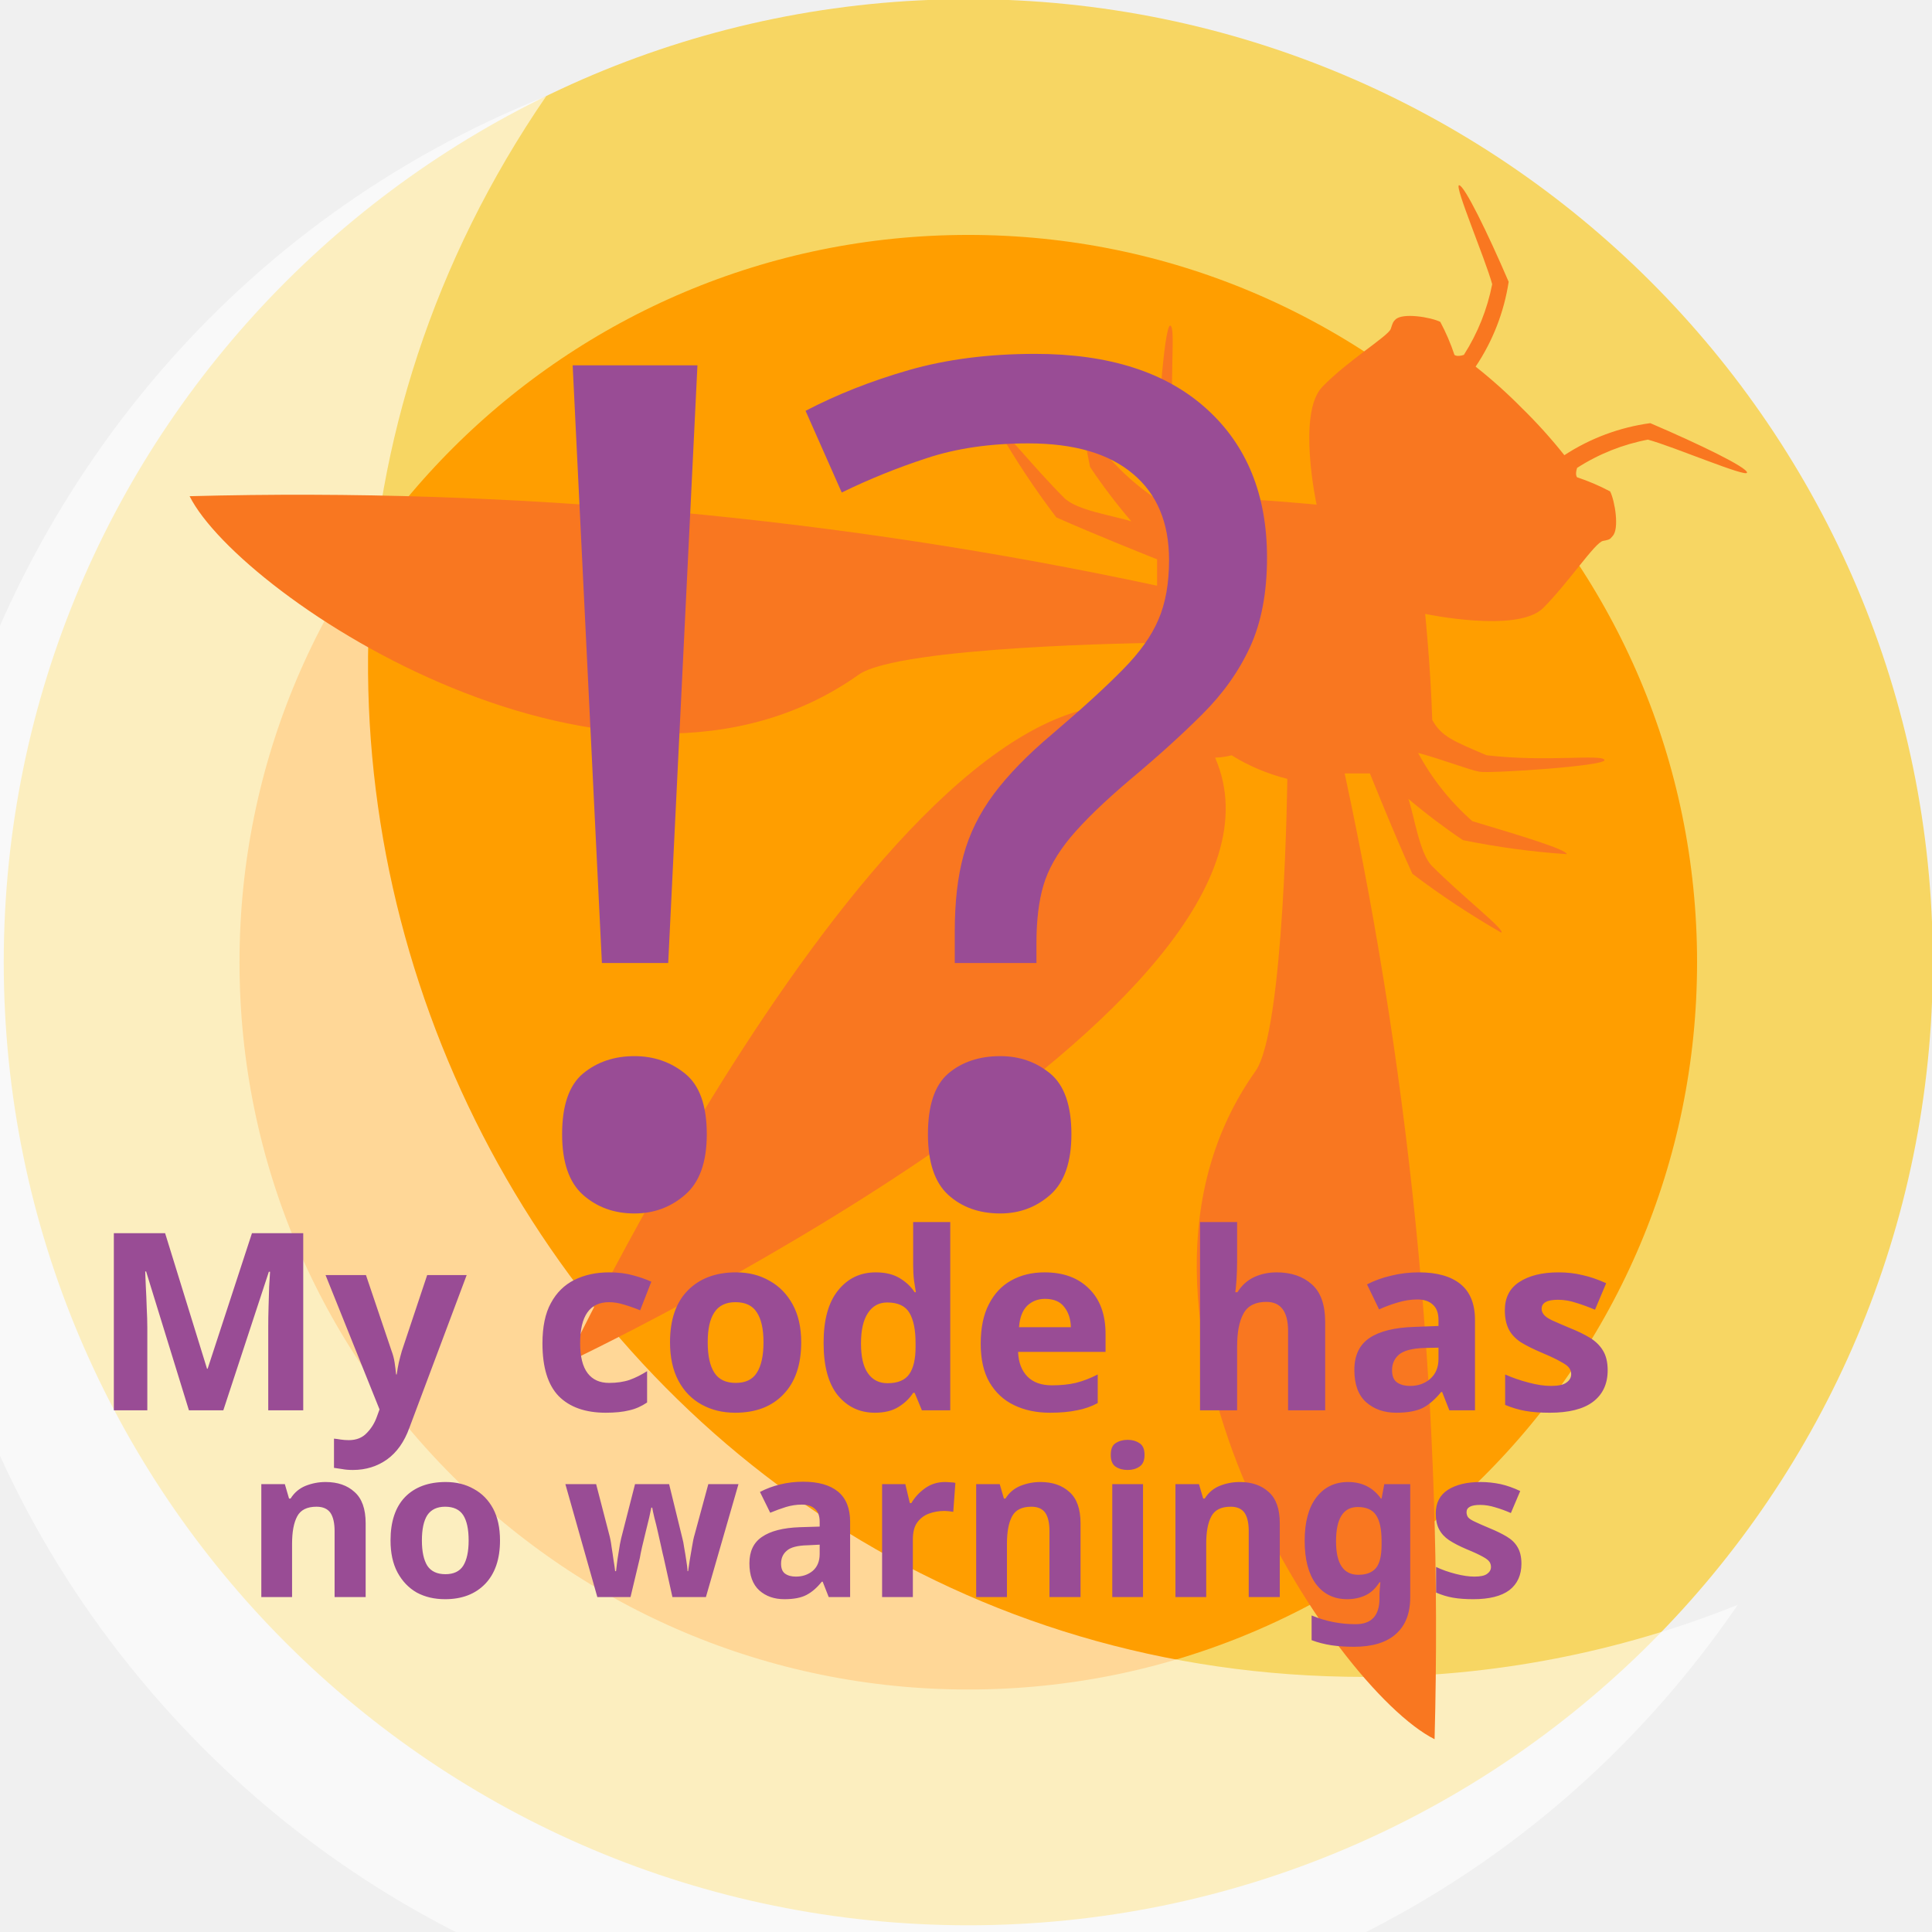
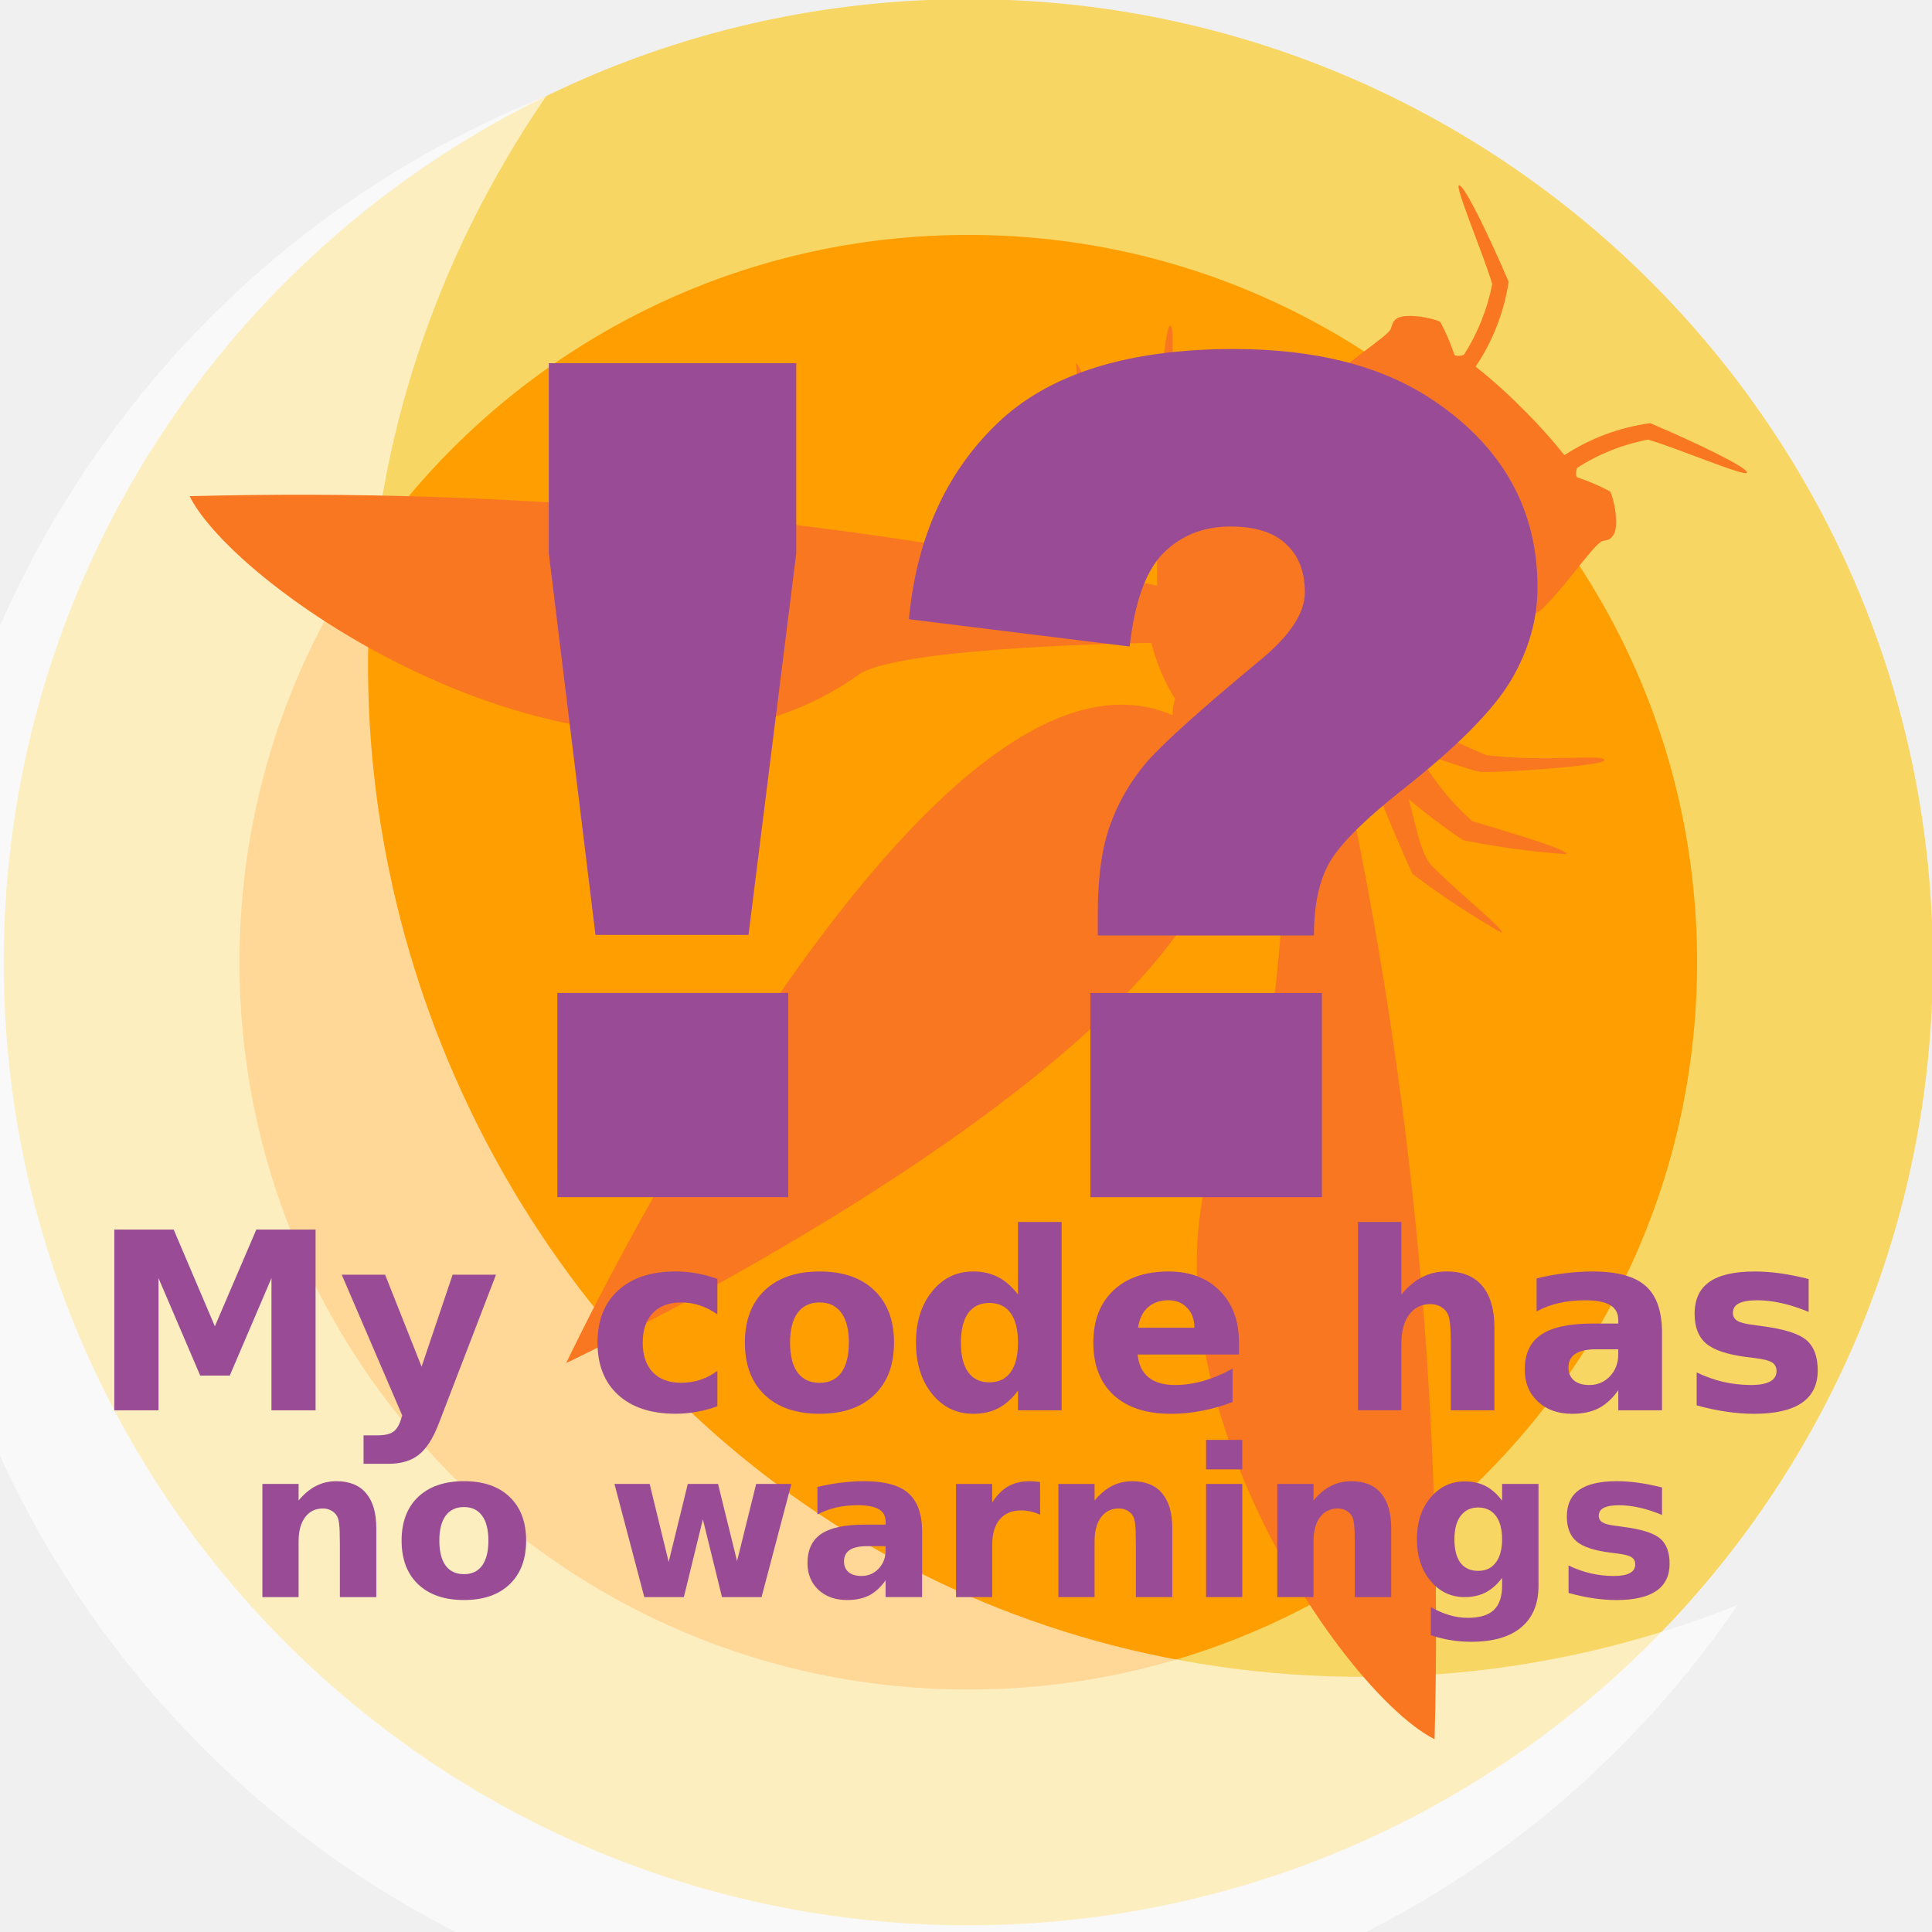
<svg xmlns="http://www.w3.org/2000/svg" viewBox="0 0 100.157 100.157" version="1.1" id="svg39" width="26.5mm" height="26.5mm">
  <defs id="defs7">
    <style id="style2">.cls-1{fill:none;}.cls-2{clip-path:url(#clip-path);}.cls-3{fill:#970b27;stroke:#970b27;stroke-width:10px;}.cls-3,.cls-5,.cls-6,.cls-8{stroke-miterlimit:10;}.cls-4{fill:#6b0816;}.cls-5{fill:#c6c6c6;}.cls-5,.cls-6,.cls-8{stroke:#878787;}.cls-10,.cls-6,.cls-7,.cls-8,.cls-9{fill:#fff;}.cls-7{font-size:10.77px;font-family:HalisR-SBlack, Halis R;}.cls-8{stroke-width:0.75px;}.cls-9{opacity:0.07;}.cls-10,.cls-12{font-size:6.98px;font-family:Hind-SemiBold, Hind;font-weight:700;}.cls-11{font-size:8.73px;}.cls-12{fill:#e6332a;}</style>
  </defs>
  <g id="layer4" transform="translate(0,0.1574755)">
    <ellipse style="fill:#ff9e00;fill-opacity:1;stroke:#f7d663;stroke-width:12.222px;stroke-miterlimit:10;stroke-opacity:1" id="circle11" cy="49.725" cx="50.197" class="cls-3" rx="43.892" ry="43.815" />
    <path style="opacity:0.59;fill:#ffffff;stroke-width:1.222" id="path25" d="M 70.724,86.775 C 28.983,86.764 4.735,39.209 28.316,4.828 -4.035,17.774 -15.078,59.096 6.736,86.231 28.55,113.366 70.422,111.762 90.089,83.038 c -6.156,2.472 -12.73,3.741 -19.365,3.737 z" class="cls-9" />
    <path style="opacity:1;fill:#f97720;fill-opacity:1;stroke-width:1.222" id="path13" d="m 78.896,20.998 a 26.203,26.157 0 0 1 2.202,2.442 10.789,10.77 0 0 1 4.453,-1.661 c 2.569,1.099 5.028,2.296 5.016,2.564 -0.012,0.269 -3.792,-1.343 -5.138,-1.71 a 10.349,10.331 0 0 0 -3.67,1.465 c -0.122,0.366 0,0.488 0,0.488 a 11.01,10.99 0 0 1 1.713,0.733 c 0.245,0.488 0.489,1.954 0.122,2.32 -0.122,0.122 -0.073,0.171 -0.489,0.244 -0.416,0.073 -1.786,2.161 -3.107,3.48 -1.321,1.319 -6.116,0.305 -6.116,0.305 0,0 0.281,2.748 0.367,5.495 0.477,0.867 1.101,1.099 2.814,1.832 3.058,0.366 6.006,-0.073 6.116,0.244 0.11,0.317 -5.945,0.708 -6.483,0.611 -0.538,-0.098 -1.835,-0.611 -3.181,-0.977 a 12.771,12.749 0 0 0 2.814,3.541 c 2.447,0.733 4.893,1.465 4.893,1.71 A 40.626,40.554 0 0 1 75.837,43.394 32.735,32.678 0 0 1 73.012,41.257 c 0.318,0.94 0.575,2.821 1.223,3.48 1.651,1.649 3.792,3.297 3.596,3.456 A 43.672,43.595 0 0 1 73.22,45.14 C 72.339,43.235 71.018,39.938 71.018,39.938 h -1.309 a 211.312,210.94 0 0 1 4.661,50.067 c -5.285,-2.65 -18.178,-22.115 -9.285,-34.632 1.505,-2.1 1.651,-15.154 1.651,-15.154 a 10.129,10.111 0 0 1 -2.887,-1.221 3.841,3.834 0 0 1 -0.856,0.122 c 5.615,12.846 -33.641,31.383 -33.641,31.383 0,0 18.57,-39.186 31.439,-33.581 a 3.168,3.163 0 0 1 0.122,-0.855 10.019,10.001 0 0 1 -1.223,-2.894 c 0,0 -13.089,0.159 -15.181,1.649 -12.551,8.902 -32.038,-3.993 -34.68,-9.256 a 211.826,211.453 0 0 1 50.155,4.64 v -1.368 c 0,0 -3.315,-1.319 -5.223,-2.174 a 42.62,42.545 0 0 1 -3.058,-4.616 c 0.159,-0.183 1.81,1.954 3.462,3.602 0.661,0.659 2.532,0.916 3.486,1.221 a 29.922,29.869 0 0 1 -2.141,-2.821 40.626,40.554 0 0 1 -0.734,-5.373 c 0.245,0 0.979,2.442 1.713,4.885 a 12.771,12.749 0 0 0 3.548,2.809 c -0.367,-1.343 -0.856,-2.564 -0.979,-3.175 -0.122,-0.611 0.294,-6.582 0.612,-6.472 0.318,0.11 -0.122,3.053 0.245,6.106 0.734,1.71 0.966,2.32 1.835,2.809 2.74,0.085 5.505,0.366 5.505,0.366 0,0 -1.028,-4.738 0.294,-6.106 1.321,-1.368 3.425,-2.638 3.548,-3.004 0.122,-0.366 0.122,-0.366 0.245,-0.488 0.367,-0.366 1.835,-0.122 2.324,0.122 a 11.01,10.99 0 0 1 0.734,1.71 c 0,0 0.122,0.122 0.489,0 a 10.582,10.563 0 0 0 1.468,-3.663 C 76.987,13.231 75.373,9.446 75.642,9.446 c 0.269,0 1.468,2.442 2.569,5.007 a 10.851,10.832 0 0 1 -1.713,4.396 26.203,26.157 0 0 1 2.398,2.149 z" class="cls-4" />
  </g>
  <g id="layer1" transform="translate(0,0.1574755)" />
  <g id="layer2" transform="translate(0,0.1574755)" />
  <g id="layer3" transform="translate(0,0.1574755)">
-     <text style="font-weight:700;font-size:7.741px;font-family:Hind-SemiBold, Hind;fill:#994c95;fill-opacity:1;stroke-width:1.109;" id="text31" class="cls-10" x="4.742" y="72.995" transform="scale(1.000562,0.9994385)">
-       <tspan style="font-style:normal;font-variant:normal;font-weight:bold;font-stretch:normal;font-size:12.858px;font-family:Hind-SemiBold, Hind;-inkscape-font-specification:'Hind-SemiBold, Hind, Bold';font-variant-ligatures:normal;font-variant-caps:normal;font-variant-numeric:normal;font-feature-settings:normal;text-align:start;writing-mode:lr-tb;text-anchor:start;fill:#994c95;fill-opacity:1;stroke-width:1.109;" id="tspan1002">My code has</tspan>
-     </text>
-     <text style="font-weight:700;font-size:8.068px;font-family:Hind-SemiBold, Hind;fill:#994c95;fill-opacity:1;stroke-width:1.156" id="text33" class="cls-12" x="12.694" y="82.684" transform="scale(1.000562,0.9994385)">
-       <tspan style="font-style:normal;font-variant:normal;font-weight:bold;font-stretch:normal;font-size:10.735px;font-family:Hind-SemiBold, Hind;-inkscape-font-specification:'Hind-SemiBold, Hind, Bold';font-variant-ligatures:normal;font-variant-caps:normal;font-variant-numeric:normal;font-feature-settings:normal;text-align:start;writing-mode:lr-tb;text-anchor:start;fill:#994c95;fill-opacity:1;stroke-width:1.156" id="tspan889">no warnings</tspan>
-     </text>
-     <text xml:space="preserve" style="font-style:normal;font-variant:normal;font-weight:normal;font-stretch:normal;font-size:60.397px;line-height:1.25;font-family:'Arial Black';-inkscape-font-specification:'Arial Black, ';letter-spacing:0px;word-spacing:0px;fill:#994c95;fill-opacity:1;stroke:none;stroke-width:1.51px;stroke-linecap:butt;stroke-linejoin:miter;stroke-opacity:1" x="24.795" y="61.906" id="text1022">
-       <tspan id="tspan1020" x="24.795" y="61.906" style="stroke-width:1.51px">!?</tspan>
-     </text>
+     <g aria-label="My code has" transform="scale(1.000562,0.9994385)" style="font-weight:700;font-size:7.741px;font-family:Hind-SemiBold, Hind;fill:#994c95;fill-opacity:1;stroke-width:1.109" id="text31">
+       <path d="m 5.922,63.622 h 3.076 l 2.135,5.016 2.147,-5.016 h 3.07 v 9.373 h -2.285 v -6.856 l -2.16,5.054 H 10.373 L 8.213,66.139 v 6.856 H 5.922 Z" style="font-style:normal;font-variant:normal;font-weight:bold;font-stretch:normal;font-family:sans-serif;-inkscape-font-specification:'sans-serif Bold'" id="path857" />
+       <path d="m 17.706,65.963 h 2.248 l 1.89,4.771 1.607,-4.771 h 2.248 l -2.957,7.697 q -0.446,1.174 -1.042,1.639 -0.59,0.471 -1.563,0.471 h -1.3 v -1.475 h 0.703 q 0.571,0 0.829,-0.182 0.264,-0.182 0.408,-0.653 l 0.063,-0.195 z" style="font-style:normal;font-variant:normal;font-weight:bold;font-stretch:normal;font-family:sans-serif;-inkscape-font-specification:'sans-serif Bold'" id="path859" />
+       <path d="m 37.168,66.183 v 1.833 q -0.458,-0.314 -0.923,-0.465 -0.458,-0.151 -0.954,-0.151 -0.942,0 -1.469,0.552 -0.521,0.546 -0.521,1.532 0,0.986 0.521,1.538 0.527,0.546 1.469,0.546 0.527,0 0.998,-0.157 0.477,-0.157 0.879,-0.465 v 1.839 q -0.527,0.195 -1.074,0.289 -0.54,0.1 -1.086,0.1 -1.902,0 -2.976,-0.973 -1.074,-0.979 -1.074,-2.718 0,-1.739 1.074,-2.712 1.074,-0.979 2.976,-0.979 0.552,0 1.086,0.1 0.54,0.094 1.074,0.289 z" style="font-style:normal;font-variant:normal;font-weight:bold;font-stretch:normal;font-family:sans-serif;-inkscape-font-specification:'sans-serif Bold'" id="path861" />
+       <path d="m 42.467,67.401 q -0.747,0 -1.143,0.54 -0.389,0.534 -0.389,1.544 0,1.011 0.389,1.551 0.396,0.534 1.143,0.534 0.735,0 1.124,-0.534 0.389,-0.54 0.389,-1.551 0,-1.011 -0.389,-1.544 -0.389,-0.54 -1.124,-0.54 z m 0,-1.607 q 1.814,0 2.831,0.979 1.023,0.979 1.023,2.712 0,1.733 -1.023,2.712 -1.017,0.979 -2.831,0.979 -1.821,0 -2.85,-0.979 -1.023,-0.979 -1.023,-2.712 0,-1.733 1.023,-2.712 1.03,-0.979 2.85,-0.979 z" style="font-style:normal;font-variant:normal;font-weight:bold;font-stretch:normal;font-family:sans-serif;-inkscape-font-specification:'sans-serif Bold'" id="path863" />
+       <path d="m 52.744,66.993 v -3.767 h 2.26 v 9.769 h -2.26 v -1.017 q -0.465,0.622 -1.023,0.91 -0.559,0.289 -1.293,0.289 -1.3,0 -2.135,-1.03 -0.835,-1.036 -0.835,-2.662 0,-1.626 0.835,-2.656 0.835,-1.036 2.135,-1.036 0.728,0 1.287,0.295 0.565,0.289 1.03,0.904 z m -1.482,4.552 q 0.722,0 1.099,-0.527 0.383,-0.527 0.383,-1.532 0,-1.004 -0.383,-1.532 -0.377,-0.527 -1.099,-0.527 -0.716,0 -1.099,0.527 -0.377,0.527 -0.377,1.532 0,1.004 0.377,1.532 0.383,0.527 1.099,0.527 z" style="font-style:normal;font-variant:normal;font-weight:bold;font-stretch:normal;font-family:sans-serif;-inkscape-font-specification:'sans-serif Bold'" id="path865" />
+       <path d="m 64.195,69.46 v 0.64 H 58.94 q 0.082,0.791 0.571,1.187 0.49,0.396 1.369,0.396 0.709,0 1.45,-0.207 0.747,-0.213 1.532,-0.64 v 1.733 q -0.797,0.301 -1.595,0.452 -0.797,0.157 -1.595,0.157 -1.909,0 -2.97,-0.967 -1.055,-0.973 -1.055,-2.725 0,-1.72 1.036,-2.706 1.042,-0.986 2.863,-0.986 1.657,0 2.649,0.998 0.998,0.998 0.998,2.668 z m -2.31,-0.747 q 0,-0.64 -0.377,-1.03 -0.37,-0.396 -0.973,-0.396 -0.653,0 -1.061,0.37 -0.408,0.364 -0.509,1.055 z" style="font-style:normal;font-variant:normal;font-weight:bold;font-stretch:normal;font-family:sans-serif;-inkscape-font-specification:'sans-serif Bold'" id="path867" />
+       <path d="m 77.429,68.713 v 4.282 h -2.26 v -0.697 -2.568 q 0,-0.923 -0.044,-1.268 -0.038,-0.345 -0.138,-0.509 -0.132,-0.22 -0.358,-0.339 -0.226,-0.126 -0.515,-0.126 -0.703,0 -1.105,0.546 -0.402,0.54 -0.402,1.5 v 3.459 h -2.248 v -9.769 h 2.248 v 3.767 q 0.509,-0.615 1.08,-0.904 0.571,-0.295 1.262,-0.295 1.218,0 1.846,0.747 0.634,0.747 0.634,2.172 z" style="font-style:normal;font-variant:normal;font-weight:bold;font-stretch:normal;font-size:12.858px;font-family:Hind-SemiBold, Hind;-inkscape-font-specification:'Hind-SemiBold, Hind, Bold';font-variant-ligatures:normal;font-variant-caps:normal;font-variant-numeric:normal;font-feature-settings:normal;text-align:start;writing-mode:lr-tb;text-anchor:start;fill:#994c95;fill-opacity:1;stroke-width:1.109" id="path869" />
+       <path d="m 82.678,69.831 q -0.703,0 -1.061,0.239 -0.352,0.239 -0.352,0.703 0,0.427 0.283,0.672 0.289,0.239 0.797,0.239 0.634,0 1.067,-0.452 0.433,-0.458 0.433,-1.143 v -0.257 z m 3.434,-0.848 v 4.012 h -2.266 v -1.042 q -0.452,0.64 -1.017,0.935 -0.565,0.289 -1.375,0.289 -1.092,0 -1.777,-0.634 -0.678,-0.64 -0.678,-1.657 0,-1.237 0.848,-1.814 0.854,-0.578 2.674,-0.578 h 1.325 v -0.176 q 0,-0.534 -0.421,-0.778 -0.421,-0.251 -1.312,-0.251 -0.722,0 -1.344,0.144 -0.622,0.144 -1.155,0.433 v -1.714 q 0.722,-0.176 1.45,-0.264 0.728,-0.094 1.457,-0.094 1.902,0 2.744,0.753 0.848,0.747 0.848,2.436 z" style="font-style:normal;font-variant:normal;font-weight:bold;font-stretch:normal;font-size:12.858px;font-family:Hind-SemiBold, Hind;-inkscape-font-specification:'Hind-SemiBold, Hind, Bold';font-variant-ligatures:normal;font-variant-caps:normal;font-variant-numeric:normal;font-feature-settings:normal;text-align:start;writing-mode:lr-tb;text-anchor:start;fill:#994c95;fill-opacity:1;stroke-width:1.109" id="path871" />
+       <path d="m 93.709,66.183 v 1.708 q -0.722,-0.301 -1.394,-0.452 -0.672,-0.151 -1.268,-0.151 -0.64,0 -0.954,0.163 -0.308,0.157 -0.308,0.49 0,0.27 0.232,0.414 0.239,0.144 0.848,0.213 l 0.396,0.057 q 1.726,0.22 2.323,0.722 0.596,0.502 0.596,1.576 0,1.124 -0.829,1.689 -0.829,0.565 -2.474,0.565 -0.697,0 -1.444,-0.113 -0.741,-0.107 -1.526,-0.326 v -1.708 q 0.672,0.326 1.375,0.49 0.709,0.163 1.438,0.163 0.659,0 0.992,-0.182 0.333,-0.182 0.333,-0.54 0,-0.301 -0.232,-0.446 -0.226,-0.151 -0.91,-0.232 l -0.396,-0.05 q -1.5,-0.188 -2.103,-0.697 -0.603,-0.509 -0.603,-1.544 0,-1.118 0.766,-1.657 0.766,-0.54 2.348,-0.54 0.622,0 1.306,0.094 0.684,0.094 1.488,0.295 z" style="font-style:normal;font-variant:normal;font-weight:bold;font-stretch:normal;font-size:12.858px;font-family:Hind-SemiBold, Hind;-inkscape-font-specification:'Hind-SemiBold, Hind, Bold';font-variant-ligatures:normal;font-variant-caps:normal;font-variant-numeric:normal;font-feature-settings:normal;text-align:start;writing-mode:lr-tb;text-anchor:start;fill:#994c95;fill-opacity:1;stroke-width:1.109" id="path873" />
+     </g>
+     <g aria-label="no warnings" transform="scale(1.000562,0.9994385)" style="font-weight:700;font-size:8.068px;font-family:Hind-SemiBold, Hind;fill:#994c95;fill-opacity:1;stroke-width:1.156" id="text33">
+       <path d="m 19.497,79.11 v 3.575 h -1.887 v -0.582 -2.154 q 0,-0.76 -0.037,-1.048 -0.031,-0.288 -0.115,-0.425 -0.11,-0.183 -0.299,-0.283 -0.189,-0.105 -0.43,-0.105 -0.587,0 -0.923,0.456 -0.335,0.451 -0.335,1.253 v 2.888 h -1.876 v -5.871 h 1.876 v 0.86 q 0.425,-0.514 0.902,-0.755 0.477,-0.246 1.054,-0.246 1.017,0 1.541,0.624 0.529,0.624 0.529,1.814 z" style="font-style:normal;font-variant:normal;font-weight:bold;font-stretch:normal;font-size:10.735px;font-family:Hind-SemiBold, Hind;-inkscape-font-specification:'Hind-SemiBold, Hind, Bold';font-variant-ligatures:normal;font-variant-caps:normal;font-variant-numeric:normal;font-feature-settings:normal;text-align:start;writing-mode:lr-tb;text-anchor:start;fill:#994c95;fill-opacity:1;stroke-width:1.156" id="path831" />
+       <path d="m 24.042,78.014 q -0.624,0 -0.954,0.451 -0.325,0.446 -0.325,1.289 0,0.844 0.325,1.295 0.33,0.446 0.954,0.446 0.613,0 0.938,-0.446 0.325,-0.451 0.325,-1.295 0,-0.844 -0.325,-1.289 -0.325,-0.451 -0.938,-0.451 z m 0,-1.342 q 1.515,0 2.364,0.818 0.854,0.818 0.854,2.264 0,1.447 -0.854,2.264 -0.849,0.818 -2.364,0.818 -1.52,0 -2.38,-0.818 -0.854,-0.818 -0.854,-2.264 0,-1.447 0.854,-2.264 0.86,-0.818 2.38,-0.818 z" style="font-style:normal;font-variant:normal;font-weight:bold;font-stretch:normal;font-size:10.735px;font-family:Hind-SemiBold, Hind;-inkscape-font-specification:'Hind-SemiBold, Hind, Bold';font-variant-ligatures:normal;font-variant-caps:normal;font-variant-numeric:normal;font-feature-settings:normal;text-align:start;writing-mode:lr-tb;text-anchor:start;fill:#994c95;fill-opacity:1;stroke-width:1.156" id="path833" />
+       <path d="m 31.836,76.814 h 1.824 l 0.985,4.047 0.991,-4.047 h 1.567 l 0.985,4.005 0.991,-4.005 h 1.824 l -1.546,5.871 H 37.408 l -0.991,-4.036 -0.985,4.036 h -2.049 z" style="font-style:normal;font-variant:normal;font-weight:bold;font-stretch:normal;font-size:10.735px;font-family:Hind-SemiBold, Hind;-inkscape-font-specification:'Hind-SemiBold, Hind, Bold';font-variant-ligatures:normal;font-variant-caps:normal;font-variant-numeric:normal;font-feature-settings:normal;text-align:start;writing-mode:lr-tb;text-anchor:start;fill:#994c95;fill-opacity:1;stroke-width:1.156" id="path835" />
+       <path d="m 44.909,80.043 q -0.587,0 -0.886,0.199 -0.294,0.199 -0.294,0.587 0,0.356 0.236,0.561 0.241,0.199 0.666,0.199 0.529,0 0.891,-0.377 0.362,-0.383 0.362,-0.954 v -0.215 z m 2.867,-0.708 v 3.349 h -1.892 v -0.87 q -0.377,0.535 -0.849,0.781 -0.472,0.241 -1.148,0.241 -0.912,0 -1.483,-0.529 -0.566,-0.535 -0.566,-1.384 0,-1.033 0.708,-1.515 0.713,-0.482 2.233,-0.482 h 1.106 v -0.147 q 0,-0.446 -0.351,-0.65 -0.351,-0.21 -1.095,-0.21 -0.603,0 -1.122,0.121 -0.519,0.121 -0.964,0.362 v -1.431 q 0.603,-0.147 1.211,-0.22 0.608,-0.079 1.216,-0.079 1.588,0 2.291,0.629 0.708,0.624 0.708,2.034 z" style="font-style:normal;font-variant:normal;font-weight:bold;font-stretch:normal;font-size:10.735px;font-family:Hind-SemiBold, Hind;-inkscape-font-specification:'Hind-SemiBold, Hind, Bold';font-variant-ligatures:normal;font-variant-caps:normal;font-variant-numeric:normal;font-feature-settings:normal;text-align:start;writing-mode:lr-tb;text-anchor:start;fill:#994c95;fill-opacity:1;stroke-width:1.156" id="path837" />
+       <path d="M 53.893,78.413 Q 53.646,78.297 53.4,78.245 53.159,78.187 52.913,78.187 q -0.723,0 -1.116,0.467 -0.388,0.461 -0.388,1.326 v 2.705 h -1.876 v -5.871 h 1.876 v 0.964 q 0.362,-0.577 0.828,-0.839 0.472,-0.267 1.127,-0.267 0.094,0 0.204,0.01 0.11,0.005 0.32,0.031 z" style="font-style:normal;font-variant:normal;font-weight:bold;font-stretch:normal;font-size:10.735px;font-family:Hind-SemiBold, Hind;-inkscape-font-specification:'Hind-SemiBold, Hind, Bold';font-variant-ligatures:normal;font-variant-caps:normal;font-variant-numeric:normal;font-feature-settings:normal;text-align:start;writing-mode:lr-tb;text-anchor:start;fill:#994c95;fill-opacity:1;stroke-width:1.156" id="path839" />
+       <path d="m 60.738,79.11 v 3.575 H 58.851 v -0.582 -2.154 q 0,-0.76 -0.037,-1.048 -0.031,-0.288 -0.115,-0.425 -0.11,-0.183 -0.299,-0.283 -0.189,-0.105 -0.43,-0.105 -0.587,0 -0.923,0.456 -0.335,0.451 -0.335,1.253 v 2.888 h -1.876 v -5.871 h 1.876 v 0.86 q 0.425,-0.514 0.902,-0.755 0.477,-0.246 1.054,-0.246 1.017,0 1.541,0.624 0.529,0.624 0.529,1.814 z" style="font-style:normal;font-variant:normal;font-weight:bold;font-stretch:normal;font-size:10.735px;font-family:Hind-SemiBold, Hind;-inkscape-font-specification:'Hind-SemiBold, Hind, Bold';font-variant-ligatures:normal;font-variant-caps:normal;font-variant-numeric:normal;font-feature-settings:normal;text-align:start;writing-mode:lr-tb;text-anchor:start;fill:#994c95;fill-opacity:1;stroke-width:1.156" id="path841" />
+       <path d="m 62.489,76.814 h 1.876 v 5.871 h -1.876 z m 0,-2.285 h 1.876 v 1.531 h -1.876 z" style="font-style:normal;font-variant:normal;font-weight:bold;font-stretch:normal;font-size:10.735px;font-family:Hind-SemiBold, Hind;-inkscape-font-specification:'Hind-SemiBold, Hind, Bold';font-variant-ligatures:normal;font-variant-caps:normal;font-variant-numeric:normal;font-feature-settings:normal;text-align:start;writing-mode:lr-tb;text-anchor:start;fill:#994c95;fill-opacity:1;stroke-width:1.156" id="path843" />
+       <path d="m 72.081,79.11 v 3.575 h -1.887 v -0.582 -2.154 q 0,-0.76 -0.037,-1.048 -0.031,-0.288 -0.115,-0.425 -0.11,-0.183 -0.299,-0.283 -0.189,-0.105 -0.43,-0.105 -0.587,0 -0.923,0.456 -0.335,0.451 -0.335,1.253 v 2.888 H 66.179 v -5.871 h 1.876 v 0.86 q 0.425,-0.514 0.902,-0.755 0.477,-0.246 1.054,-0.246 1.017,0 1.541,0.624 0.529,0.624 0.529,1.814 z" style="font-style:normal;font-variant:normal;font-weight:bold;font-stretch:normal;font-size:10.735px;font-family:Hind-SemiBold, Hind;-inkscape-font-specification:'Hind-SemiBold, Hind, Bold';font-variant-ligatures:normal;font-variant-caps:normal;font-variant-numeric:normal;font-feature-settings:normal;text-align:start;writing-mode:lr-tb;text-anchor:start;fill:#994c95;fill-opacity:1;stroke-width:1.156" id="path845" />
+       <path d="m 77.826,81.689 q -0.388,0.514 -0.854,0.755 -0.467,0.241 -1.08,0.241 -1.075,0 -1.777,-0.844 -0.702,-0.849 -0.702,-2.16 0,-1.316 0.702,-2.154 0.702,-0.844 1.777,-0.844 0.613,0 1.08,0.241 0.467,0.241 0.854,0.76 v -0.87 h 1.887 v 5.278 q 0,1.415 -0.896,2.16 -0.891,0.75 -2.589,0.75 -0.55,0 -1.064,-0.084 -0.514,-0.084 -1.033,-0.257 v -1.462 q 0.493,0.283 0.964,0.419 0.472,0.142 0.949,0.142 0.923,0 1.352,-0.404 0.43,-0.404 0.43,-1.263 z m -1.237,-3.653 q -0.582,0 -0.907,0.43 -0.325,0.43 -0.325,1.216 0,0.807 0.314,1.227 0.314,0.414 0.917,0.414 0.587,0 0.912,-0.43 0.325,-0.43 0.325,-1.211 0,-0.786 -0.325,-1.216 -0.325,-0.43 -0.912,-0.43 z" style="font-style:normal;font-variant:normal;font-weight:bold;font-stretch:normal;font-size:10.735px;font-family:Hind-SemiBold, Hind;-inkscape-font-specification:'Hind-SemiBold, Hind, Bold';font-variant-ligatures:normal;font-variant-caps:normal;font-variant-numeric:normal;font-feature-settings:normal;text-align:start;writing-mode:lr-tb;text-anchor:start;fill:#994c95;fill-opacity:1;stroke-width:1.156" id="path847" />
+       <path d="m 86.113,76.997 v 1.426 q -0.603,-0.252 -1.164,-0.377 -0.561,-0.126 -1.059,-0.126 -0.535,0 -0.797,0.136 -0.257,0.131 -0.257,0.409 0,0.225 0.194,0.346 0.199,0.121 0.708,0.178 l 0.33,0.047 q 1.441,0.183 1.939,0.603 0.498,0.419 0.498,1.316 0,0.938 -0.692,1.41 -0.692,0.472 -2.065,0.472 -0.582,0 -1.206,-0.094 Q 81.925,82.653 81.27,82.47 v -1.426 q 0.561,0.273 1.148,0.409 0.592,0.136 1.2,0.136 0.55,0 0.828,-0.152 0.278,-0.152 0.278,-0.451 0,-0.252 -0.194,-0.372 -0.189,-0.126 -0.76,-0.194 l -0.33,-0.042 q -1.253,-0.157 -1.756,-0.582 -0.503,-0.425 -0.503,-1.289 0,-0.933 0.639,-1.384 0.639,-0.451 1.96,-0.451 0.519,0 1.09,0.079 0.571,0.079 1.242,0.246 z" style="font-style:normal;font-variant:normal;font-weight:bold;font-stretch:normal;font-size:10.735px;font-family:Hind-SemiBold, Hind;-inkscape-font-specification:'Hind-SemiBold, Hind, Bold';font-variant-ligatures:normal;font-variant-caps:normal;font-variant-numeric:normal;font-feature-settings:normal;text-align:start;writing-mode:lr-tb;text-anchor:start;fill:#994c95;fill-opacity:1;stroke-width:1.156" id="path849" />
+     </g>
+     <g aria-label="!?" style="font-style:normal;font-variant:normal;font-weight:normal;font-stretch:normal;font-size:60.397px;line-height:1.25;font-family:'Arial Black';-inkscape-font-specification:'Arial Black, ';letter-spacing:0px;word-spacing:0px;fill:#994c95;fill-opacity:1;stroke:none;stroke-width:1.51px;stroke-linecap:butt;stroke-linejoin:miter;stroke-opacity:1" id="text1022">
+       <path d="m 28.451,18.673 h 12.828 v 9.85 L 38.803,48.311 H 30.87 L 28.451,28.523 Z m 0.442,32.646 h 11.973 v 10.587 H 28.894 Z" style="stroke-width:1.51px" id="path852" />
+       <path d="M 68.116,48.341 H 56.91 v -1.121 q 0,-2.861 0.649,-4.63 0.649,-1.799 1.917,-3.273 1.298,-1.475 5.78,-5.19 2.389,-1.946 2.389,-3.568 0,-1.622 -0.973,-2.507 -0.944,-0.914 -2.89,-0.914 -2.094,0 -3.48,1.386 -1.357,1.386 -1.74,4.836 L 47.119,31.944 q 0.59,-6.311 4.571,-10.145 4.011,-3.863 12.268,-3.863 6.429,0 10.381,2.684 5.367,3.627 5.367,9.673 0,2.507 -1.386,4.836 -1.386,2.33 -5.662,5.692 -2.979,2.359 -3.775,3.804 -0.767,1.416 -0.767,3.716 z m -11.59,2.979 h 12.003 v 10.587 H 56.526 Z" style="stroke-width:1.51px" id="path854" />
+     </g>
  </g>
</svg>
